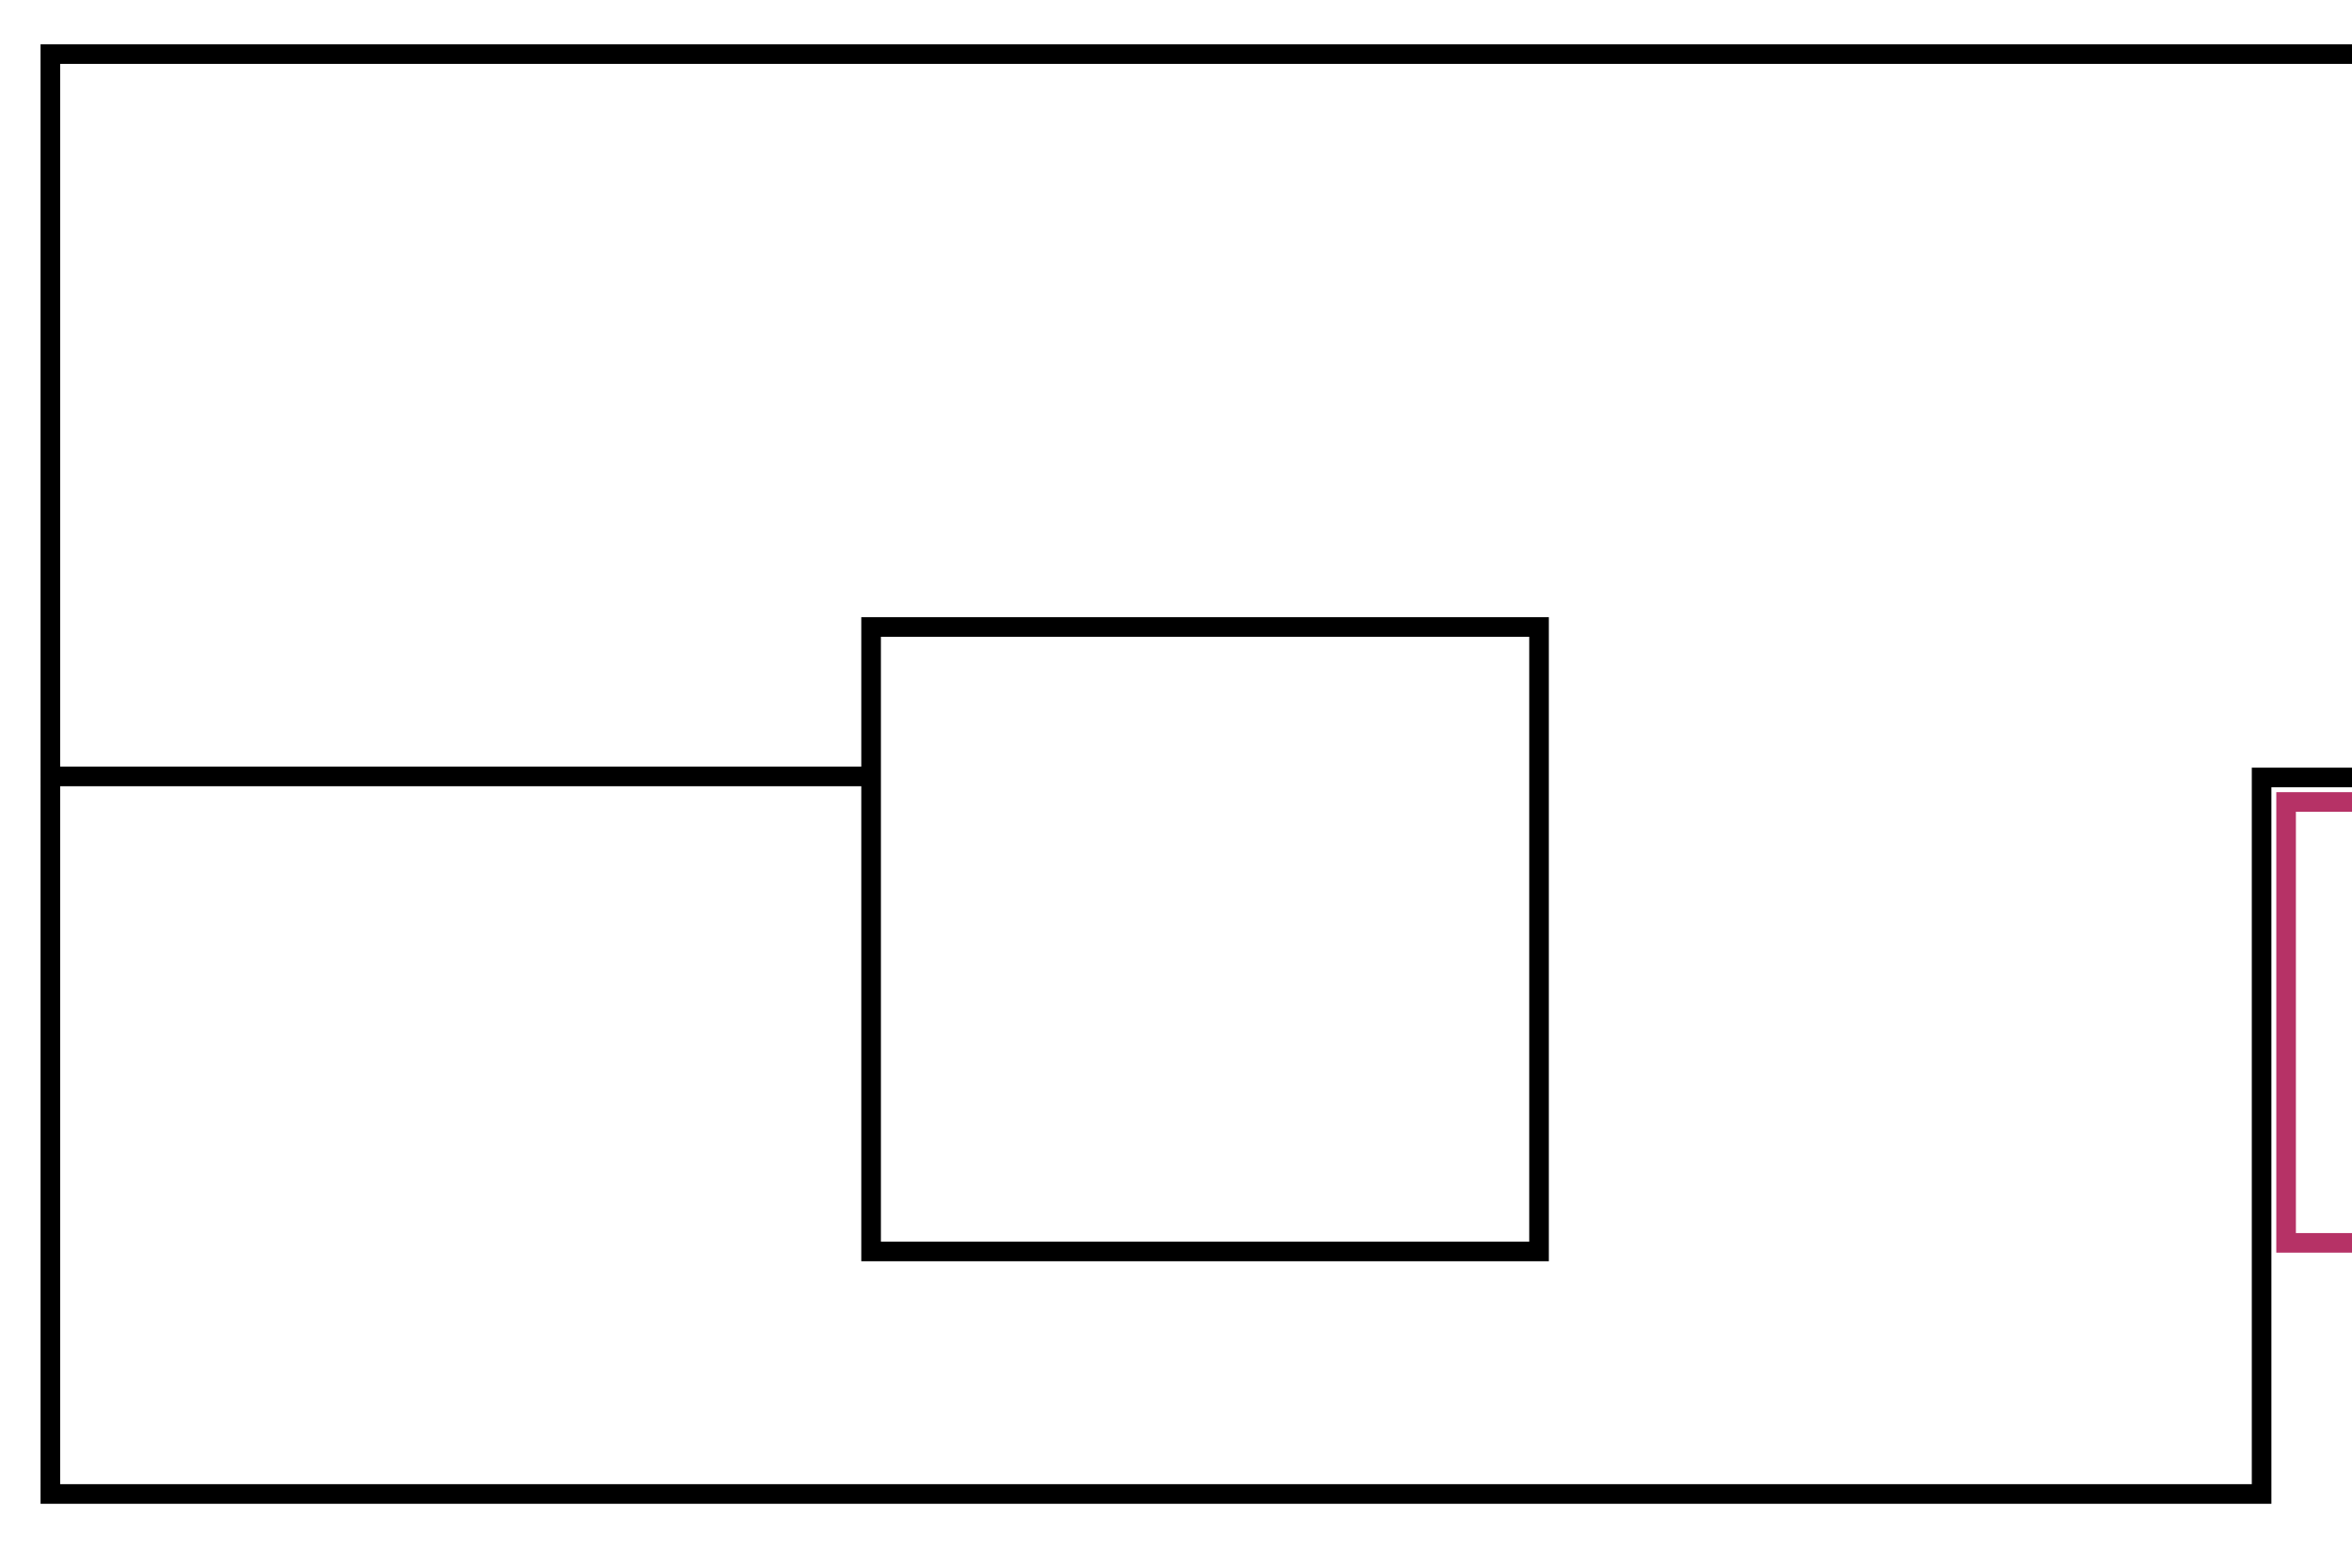
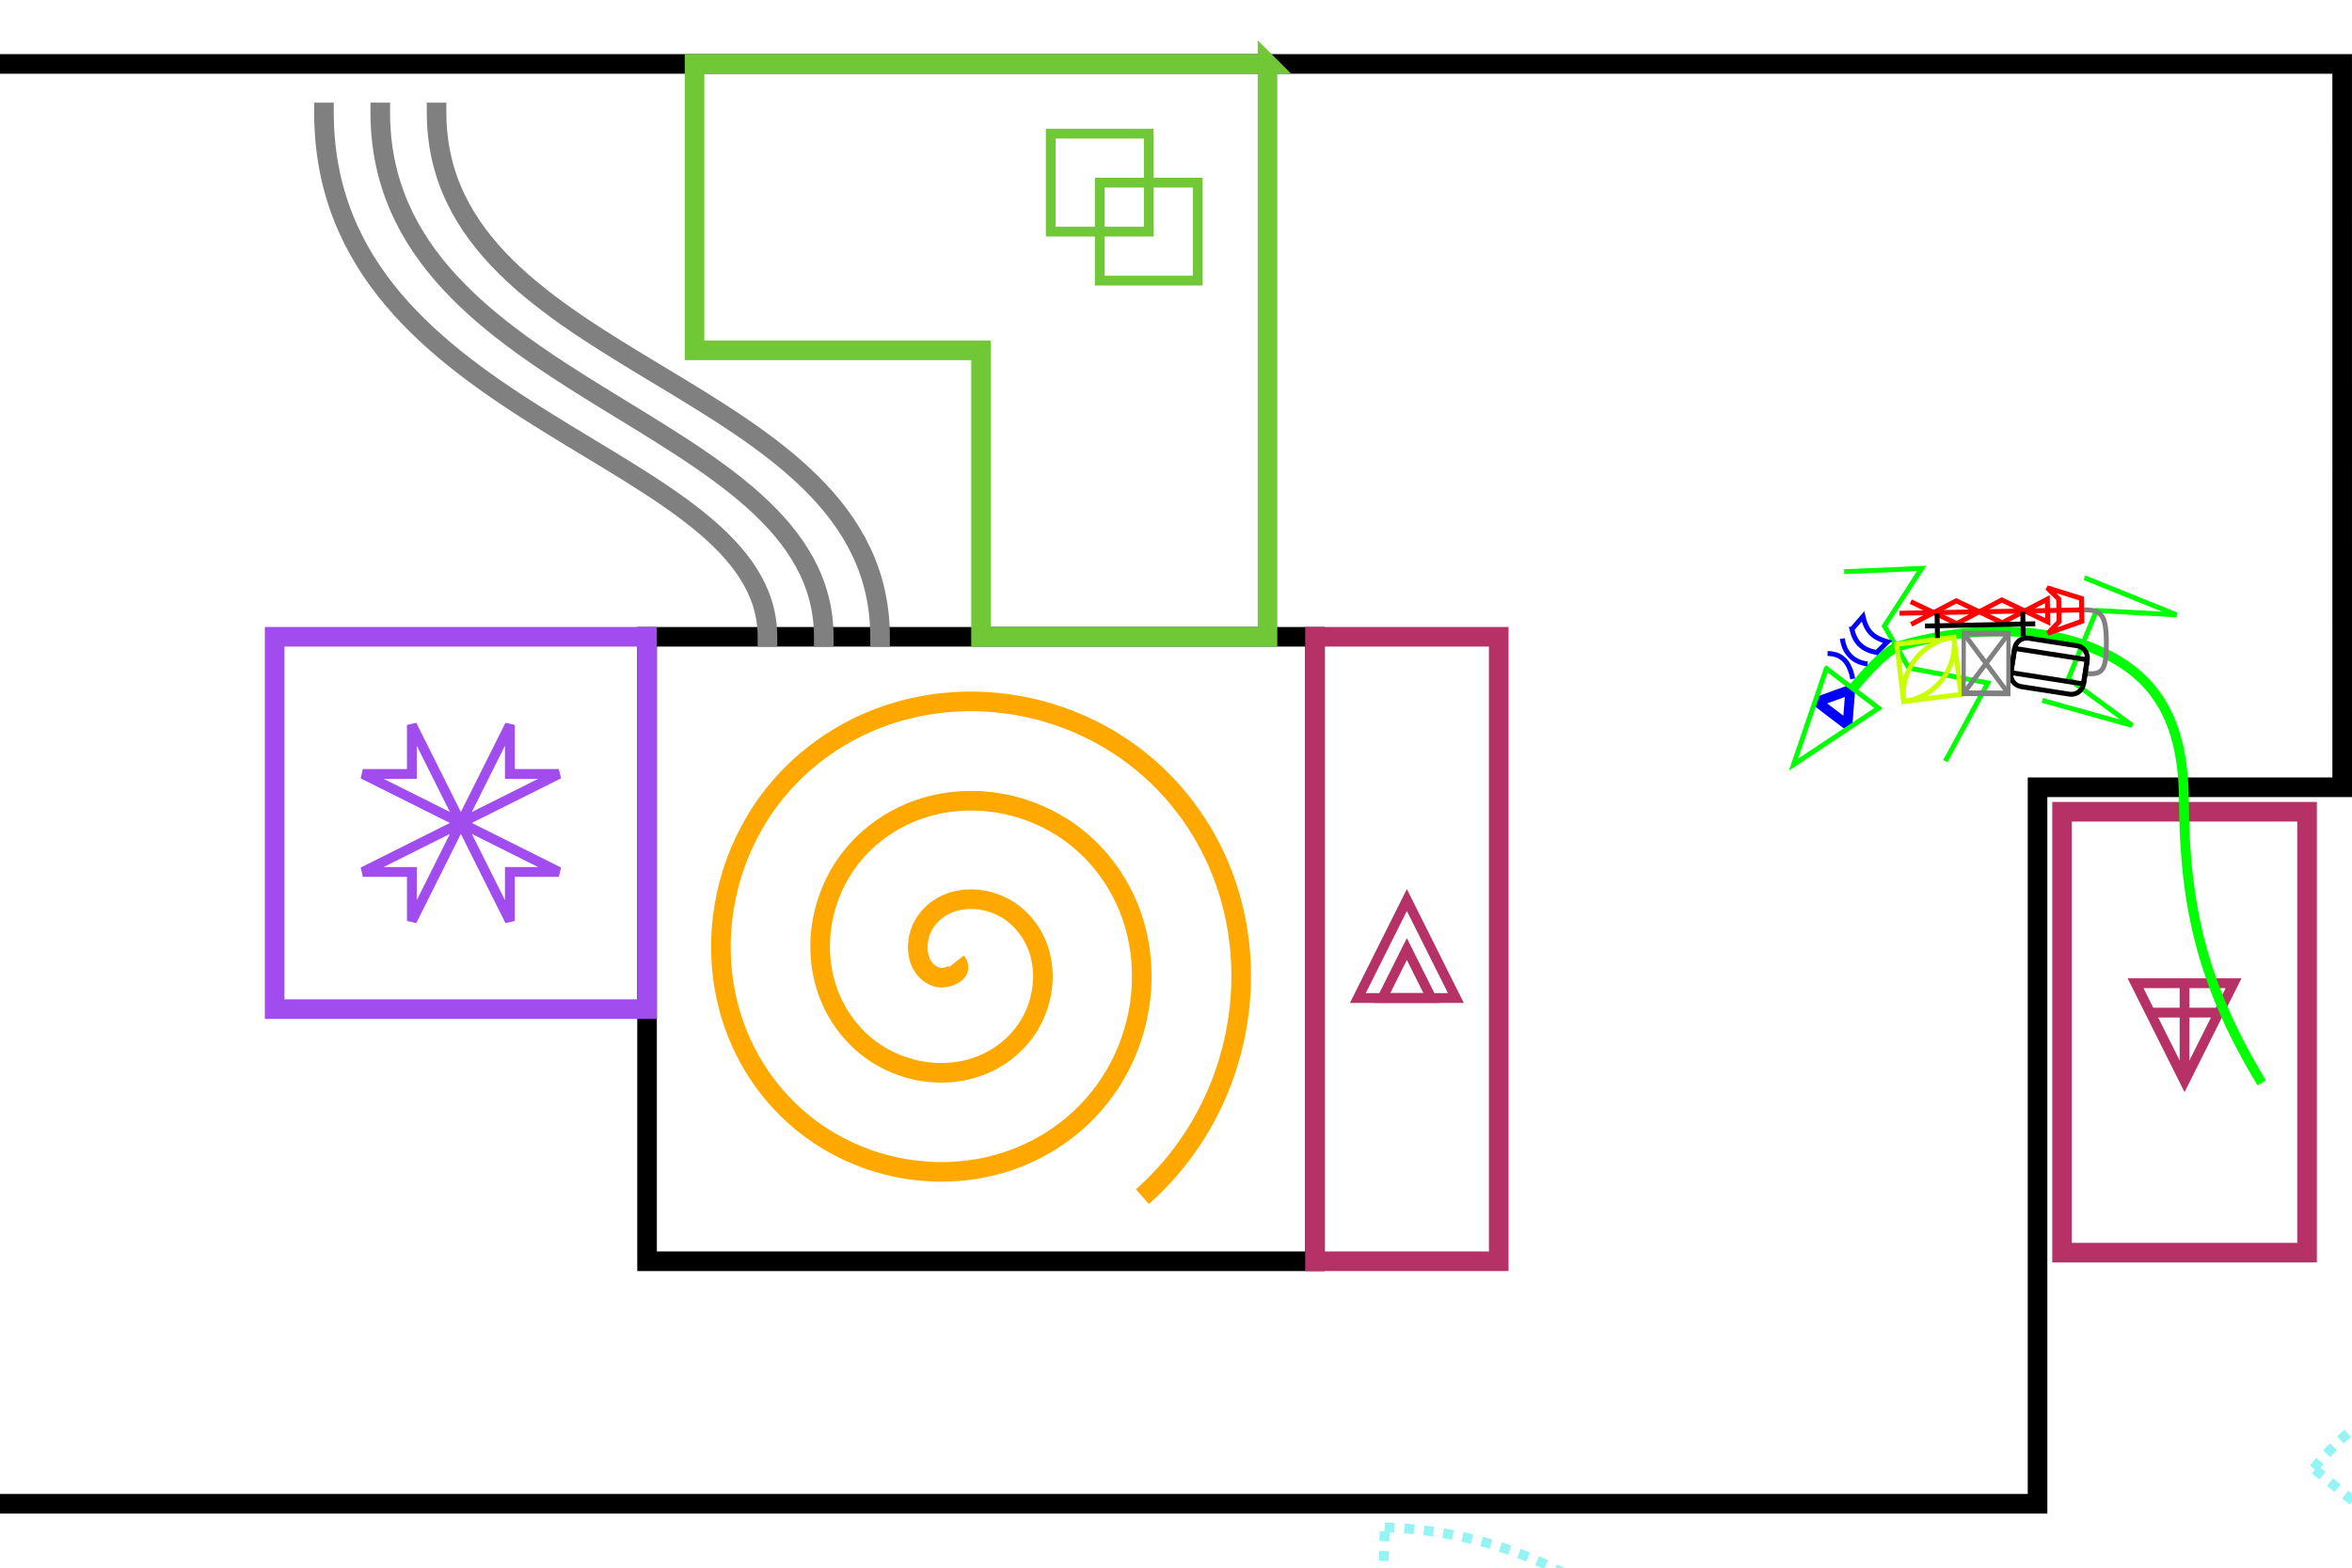
<svg xmlns="http://www.w3.org/2000/svg" width="480" height="320" id="svg2" version="1.1">
-   <defs id="defs4">
-     </defs>
+   <defs id="defs4" />
  <g id="layer1" transform="translate(0,0)">
-     <path id="path3244" style="color:#000000;fill:none;stroke:#000000;stroke-width:4;stroke-linecap:butt;stroke-linejoin:miter;stroke-miterlimit:4;stroke-opacity:1;stroke-dasharray:none;stroke-dashoffset:0;marker:none;visibility:visible;display:inline;overflow:visible;enable-background:accumulate" d="m 523.717,11.049 -513.441,0 0.002,293.902 451.273,0 0,-146.254 62.174,0 -0.007,-147.648 -2.5e-4,0 z M 10.277,158.482 l 167.5,0 0,96.969 136.312,0 0,-127.469 -136.312,0 0,30.5" />
-     <rect style="color:#000000;fill:none;stroke:#b63266;stroke-width:4;stroke-linecap:square;stroke-linejoin:miter;stroke-miterlimit:4;stroke-opacity:1;stroke-dasharray:none;stroke-dashoffset:0;marker:none;visibility:visible;display:inline;overflow:visible;enable-background:accumulate" id="rect5747" width="50" height="90" x="466.551" y="163.697" />
+     <path id="path3244" style="color:#000000;fill:none;stroke:#000000;stroke-width:4;stroke-linecap:butt;stroke-linejoin:miter;stroke-miterlimit:4;stroke-opacity:1;stroke-dasharray:none;stroke-dashoffset:0;marker:none;visibility:visible;display:inline;overflow:visible;enable-background:accumulate" d="m 477.992,13.049 -513.441,0 0.002,293.902 451.273,0 0,-146.254 62.174,0 -0.007,-147.648 -2.5e-4,0 -5e-4,0 z M 132.053,257.451 l 136.312,0 0,-127.469 -136.312,0 0,127.469 z" />
+     <rect style="color:#000000;fill:none;stroke:#b63266;stroke-width:4;stroke-linecap:square;stroke-linejoin:miter;stroke-miterlimit:4;stroke-opacity:1;stroke-dasharray:none;stroke-dashoffset:0;marker:none;visibility:visible;display:inline;overflow:visible;enable-background:accumulate" id="rect5747-1" width="50" height="90" x="420.827" y="165.697" />
+     <g id="g5637" transform="translate(-112.8469,-929.1055)" style="color:#000000;fill:none;stroke:#b63266;stroke-width:2;stroke-linecap:square;stroke-linejoin:miter;stroke-miterlimit:4;stroke-opacity:1;stroke-dasharray:none;stroke-dashoffset:0;marker:none;visibility:visible;display:inline;overflow:visible;enable-background:accumulate">
+       <g id="g5632" transform="translate(4.67346,-30.6973)" style="color:#000000;fill:none;stroke:#b63266;stroke-width:2;stroke-linecap:square;stroke-linejoin:miter;stroke-miterlimit:4;stroke-opacity:1;stroke-dasharray:none;stroke-dashoffset:0;marker:none;visibility:visible;display:inline;overflow:visible;enable-background:accumulate">
+         <path style="color:#000000;fill:none;stroke:#b63266;stroke-width:2;stroke-linecap:square;stroke-linejoin:miter;stroke-miterlimit:4;stroke-opacity:1;stroke-dasharray:none;stroke-dashoffset:0;marker:none;visibility:visible;display:inline;overflow:visible;enable-background:accumulate" d="m 544,1160.5 20,0 -10,20 -10,-20 z" id="path5582" />
+         <path id="path5586" d="m 554,1160.5 0,20" style="color:#000000;fill:none;stroke:#b63266;stroke-width:2;stroke-linecap:butt;stroke-linejoin:miter;stroke-miterlimit:4;stroke-opacity:1;stroke-dasharray:none;stroke-dashoffset:0;marker:none;visibility:visible;display:inline;overflow:visible;enable-background:accumulate" />
+         <path id="path5588" d="m 561,1166.5 -14,0" style="color:#000000;fill:none;stroke:#b63266;stroke-width:2;stroke-linecap:butt;stroke-linejoin:miter;stroke-miterlimit:4;stroke-opacity:1;stroke-dasharray:none;stroke-dashoffset:0;marker:none;visibility:visible;display:inline;overflow:visible;enable-background:accumulate" />
+       </g>
+     </g>
+     <path style="fill:none;stroke:#00ff00;stroke-width:2;stroke-linecap:butt;stroke-linejoin:miter;stroke-miterlimit:4;stroke-opacity:1;stroke-dasharray:none;marker-start:none;marker-mid:none;marker-end:none;display:inline" d="m 378.285,140.403 c 0,0 6.042,-7.59 9.365,-8.546 12.957,-3.73 26.309,-4.102 37.141,-0.407 13.883,4.736 20.812,13.944 20.897,31.823 0.106,22.212 4.021,38.116 15.888,57.769" id="path2826-1-1-1" />
+     <g transform="matrix(0.4908502,-0.07356178,0.0734329,0.4983152,53.6657,-179.5848)" id="g2952-7" style="stroke-width:2;stroke-miterlimit:4;stroke-dasharray:none;display:inline">
+       <path id="rect10452-0-1-9" d="m 537.324,727.192 c 0,0 11.04,11.158 11.04,11.158 l 3.219,-13.989 -14.258,2.831 z" style="fill:none;stroke:#0000ff;stroke-width:4;stroke-linecap:butt;stroke-linejoin:bevel;stroke-miterlimit:4;stroke-opacity:1;stroke-dasharray:none" />
+       <path d="m 543.141,714.401 c 0,0 -19.127,36.554 -19.127,36.554 l 37.977,-17.534 c 0,0 -18.849,-19.02 -18.849,-19.02 z" style="fill:none;stroke:#00ff00;stroke-width:2;stroke-linecap:butt;stroke-linejoin:miter;stroke-miterlimit:4;stroke-opacity:1;stroke-dasharray:none" id="path10399-9-4-1" />
+     </g>
+     <path d="m 397.008,155.373 8.672,-15.963 -16.123,-3.055 -4.983,-8.569 c 0,0 7.608,-11.766 7.608,-11.766 l -15.819,0.678" style="fill:none;stroke:#00ff00;stroke-width:1;stroke-linecap:butt;stroke-linejoin:miter;stroke-miterlimit:4;stroke-opacity:1;stroke-dasharray:none;display:inline" id="path10402-6-4-7-7" />
+     <g id="g2884-4-1" transform="matrix(-0.4777927,-0.1473571,0.1473571,-0.4777927,362.2297,594.0553)" style="stroke-width:2;stroke-miterlimit:4;stroke-dasharray:none;display:inline">
+       <path style="fill:none;stroke:#0000ff;stroke-width:2;stroke-linecap:butt;stroke-linejoin:miter;stroke-miterlimit:4;stroke-opacity:1;stroke-dasharray:none" d="m 250.994,886.721 c -4.741,1.413 -9.164,0.245 -12.855,-6.857" id="rect10452-1-5-2" />
+       <path style="fill:none;stroke:#0000ff;stroke-width:2;stroke-linecap:butt;stroke-linejoin:miter;stroke-miterlimit:4;stroke-opacity:1;stroke-dasharray:none" d="m 247.025,894.345 c -2.419,-5.379 -7.211,-7.955 -12.855,-6.857" id="rect10452-1-4-5-3" />
+       <path d="m 244.422,899.124 -2.798,6.337 c -3.336,-5.803 -6.747,-7.051 -12.616,-6.962 l 2.967,-5.513 c 6.008,-0.576 9.586,1.264 12.448,6.138 z" style="fill:none;stroke:#0000ff;stroke-width:2;stroke-linecap:butt;stroke-linejoin:miter;stroke-miterlimit:4;stroke-opacity:1;stroke-dasharray:none" id="rect10452-1-8-1-3" />
+     </g>
+     <path d="m 416.794,142.959 18.347,5.13 c 0,0 -13.012,-9.574 -13.012,-9.574 0,0 5.73,-13.911 5.73,-13.911 0,0 16.349,0.909 16.349,0.909 0,0 -18.812,-7.588 -18.812,-7.588" style="fill:none;stroke:#00ff00;stroke-width:1;stroke-linecap:butt;stroke-linejoin:miter;stroke-miterlimit:4;stroke-opacity:1;stroke-dasharray:none;display:inline" id="path10436-7" />
+     <path style="fill:none;stroke:#808080;stroke-width:1;stroke-linecap:butt;stroke-linejoin:miter;stroke-miterlimit:4;stroke-opacity:1;stroke-dasharray:none;display:inline" d="m 424.833,124.492 c 4.096,-0.15 5.035,1.024 5.037,6.841 0.002,5.461 -0.748,6.529 -4.314,6.117" id="path3646-7" />
+     <g id="g10690-4-3" transform="matrix(0.4645958,-0.00856813,0.00856813,0.4645958,334.1167,-258.3551)" style="stroke:#ff0101;stroke-width:2.152;stroke-miterlimit:4;stroke-opacity:1;stroke-dasharray:none;display:inline">
+       <path id="path10669-8-8" d="m 100,827.362 80,0" style="fill:none;stroke:#ff0101;stroke-width:2.152;stroke-linecap:butt;stroke-linejoin:miter;stroke-miterlimit:4;stroke-opacity:1;stroke-dasharray:none" />
+       <path transform="translate(0,732.3622)" id="path10673-8-7" d="m 105,100 20,-10 20,10 20,-10 0,10 -20,-10 -20,10 -20,-10" style="fill:none;stroke:#ff0101;stroke-width:2.152;stroke-linecap:butt;stroke-linejoin:miter;stroke-miterlimit:4;stroke-opacity:1;stroke-dasharray:none" />
+       <path id="rect10675-2-4" d="m 165,817.362 15,5 0,10 -15,5 5,-5 0,-10 -5,-5 z" style="color:#000000;fill:none;stroke:#ff0101;stroke-width:2.152;stroke-linecap:butt;stroke-linejoin:miter;stroke-miterlimit:4;stroke-opacity:1;stroke-dasharray:none;stroke-dashoffset:0;marker:none;visibility:visible;display:inline;overflow:visible;enable-background:accumulate" />
+     </g>
+     <g id="g10748-5-1" style="stroke-width:2.128;stroke-miterlimit:4;stroke-dasharray:none;display:inline" transform="matrix(-0.466436,0.05711053,-0.05711053,-0.466436,539.335,485.6341)">
+       <path transform="matrix(0.9852216,0,0,1.010101,13.00493,726.7561)" d="M 220.25,35.25 C 220.25,48.919 208.889,60 194.875,60 l 0,-24.75 z" id="path10724-4-7" style="color:#000000;fill:none;stroke:#c9ff00;stroke-width:2.133;stroke-linecap:butt;stroke-linejoin:miter;stroke-miterlimit:4;stroke-opacity:1;stroke-dasharray:none;stroke-dashoffset:0;marker:none;visibility:visible;display:inline;overflow:visible;enable-background:accumulate" />
+       <path transform="matrix(-0.9852216,0,0,-1.010101,421.9951,822.9682)" d="M 220.25,35.25 C 220.25,48.919 208.889,60 194.875,60 l 0,-24.75 z" id="path10724-1-3-4" style="color:#000000;fill:none;stroke:#c9ff00;stroke-width:2.133;stroke-linecap:butt;stroke-linejoin:miter;stroke-miterlimit:4;stroke-opacity:1;stroke-dasharray:none;stroke-dashoffset:0;marker:none;visibility:visible;display:inline;overflow:visible;enable-background:accumulate" />
+     </g>
+     <g transform="matrix(0.4820529,-0.1327589,0.1327589,0.4820529,261.8196,-271.416)" id="g10714-7" style="stroke-width:2;stroke-miterlimit:4;stroke-dasharray:none;display:inline">
+       <g id="g10719-6" transform="matrix(0.24574,-0.9693358,0.9693358,0.24574,-762.8711,743.9408)" style="stroke-width:2;stroke-miterlimit:4;stroke-dasharray:none">
+         <path style="fill:none;stroke:#000000;stroke-width:2;stroke-linecap:butt;stroke-linejoin:miter;stroke-miterlimit:4;stroke-opacity:1;stroke-dasharray:none" d="m 105,802.362 0,45" id="path10708-1" />
+         <path style="fill:none;stroke:#000000;stroke-width:2;stroke-linecap:butt;stroke-linejoin:miter;stroke-miterlimit:4;stroke-opacity:1;stroke-dasharray:none" d="m 100,842.362 10,0" id="path10710-8" />
+         <path style="fill:none;stroke:#000000;stroke-width:2;stroke-linecap:butt;stroke-linejoin:miter;stroke-miterlimit:4;stroke-opacity:1;stroke-dasharray:none" d="m 100,807.362 10,0" id="path10712-9" />
+       </g>
+     </g>
+     <g id="g10654-4-4-0" style="stroke-width:2;stroke-miterlimit:4;stroke-dasharray:none;display:inline" transform="matrix(-0.07706841,0.4940247,-0.4940247,-0.07706841,930.0107,74.13815)">
+       <rect transform="translate(0,732.3622)" y="245" x="275" height="30" width="10" id="rect10650-0-1-9" style="color:#000000;fill:none;stroke:#000000;stroke-width:2;stroke-linecap:butt;stroke-linejoin:bevel;stroke-miterlimit:4;stroke-opacity:1;stroke-dasharray:none;stroke-dashoffset:0;marker:none;visibility:visible;display:inline;overflow:visible;enable-background:accumulate" />
+       <rect ry="5" transform="translate(0,732.3622)" y="245" x="270" height="30" width="20" id="rect10652-9-1-4" style="color:#000000;fill:none;stroke:#000000;stroke-width:2;stroke-linecap:butt;stroke-linejoin:miter;stroke-miterlimit:4;stroke-opacity:1;stroke-dasharray:none;stroke-dashoffset:0;marker:none;visibility:visible;display:inline;overflow:visible;enable-background:accumulate" />
+     </g>
+     <g id="g10703-1" transform="matrix(-0.00242858,1.221016,-0.9139257,-0.00297605,1143.296,82.87915)" style="stroke:#808080;stroke-width:0.947;stroke-miterlimit:4;stroke-opacity:1;stroke-dasharray:none;display:inline">
+       <rect transform="translate(0,732.3622)" y="70" x="40" height="10" width="10" id="rect10695-6" style="color:#000000;fill:none;stroke:#808080;stroke-width:0.947;stroke-linecap:butt;stroke-linejoin:miter;stroke-miterlimit:4;stroke-opacity:1;stroke-dasharray:none;stroke-dashoffset:0;marker:none;visibility:visible;display:inline;overflow:visible;enable-background:accumulate" />
+       <path transform="translate(0,732.3622)" id="path10699-8" d="M 40,70 50,80" style="fill:none;stroke:#808080;stroke-width:0.947;stroke-linecap:butt;stroke-linejoin:miter;stroke-miterlimit:4;stroke-opacity:1;stroke-dasharray:none" />
+       <path transform="translate(0,732.3622)" id="path10701-5" d="M 50,70 40,80" style="fill:none;stroke:#808080;stroke-width:0.947;stroke-linecap:butt;stroke-linejoin:miter;stroke-miterlimit:4;stroke-opacity:1;stroke-dasharray:none" />
+     </g>
+     <path style="color:#000000;fill:none;stroke:#ffa900;stroke-width:2;stroke-linecap:butt;stroke-linejoin:miter;stroke-miterlimit:4;stroke-opacity:1;stroke-dasharray:none;stroke-dashoffset:0;marker:none;visibility:visible;display:inline;overflow:visible;enable-background:accumulate" id="path3775" d="m 62.5,257.5 c 0.953,1.203 -1.152,1.878 -2,1.583 -2.298,-0.798 -2.326,-3.863 -1.167,-5.583 2.073,-3.077 6.513,-2.949 9.167,-0.75 3.894,3.227 3.595,9.201 0.333,12.75 -4.348,4.73 -11.902,4.252 -16.333,-0.083 -5.576,-5.456 -4.914,-14.61 0.5,-19.917 6.557,-6.427 17.322,-5.579 23.5,0.917 7.281,7.655 6.246,20.036 -1.333,27.083 -8.751,8.137 -22.751,6.915 -30.667,-1.75 -8.994,-9.845 -7.584,-25.468 2.167,-34.25 10.939,-9.853 28.185,-8.254 37.833,2.583 10.712,12.031 8.924,30.903 -3,41.417" transform="matrix(2,0,0,2,70.13567,-318.7375)" />
+     <g transform="matrix(3.429284,0.09785635,-0.09785635,3.429284,143.6001,-2514.597)" id="g3043" style="color:#000000;fill:none;stroke:#94f3f3;stroke-width:0.583;stroke-linecap:butt;stroke-linejoin:miter;stroke-miterlimit:4;stroke-opacity:1;stroke-dasharray:0.583, 0.583;stroke-dashoffset:0;marker:none;visibility:visible;display:inline;overflow:visible;enable-background:accumulate">
+       <path transform="matrix(0.8729713,0,0,0.8729713,-30.75309,794.2459)" d="m 137.179,60.845 c 0,7.595 -3.017,14.879 -8.388,20.25 l -20.25,-20.25 z" id="path2813" style="color:#000000;fill:none;stroke:#94f3f3;stroke-width:0.668;stroke-linecap:butt;stroke-linejoin:miter;stroke-miterlimit:4;stroke-opacity:1;stroke-dasharray:0.668, 0.668;stroke-dashoffset:0;marker:none;visibility:visible;display:inline;overflow:visible;enable-background:accumulate" />
+       <path transform="matrix(-0.8729713,0,0,-0.8729713,158.7531,900.4784)" d="m 137.179,60.845 c 0,7.595 -3.017,14.879 -8.388,20.25 l -20.25,-20.25 z" id="path2813-82" style="color:#000000;fill:none;stroke:#94f3f3;stroke-width:0.668;stroke-linecap:butt;stroke-linejoin:miter;stroke-miterlimit:4;stroke-opacity:1;stroke-dasharray:0.668, 0.668;stroke-dashoffset:0;marker:none;visibility:visible;display:inline;overflow:visible;enable-background:accumulate" />
+       <path transform="matrix(0,0.8729713,-0.8729713,0,117.1163,752.6091)" d="m 137.179,60.845 c 0,7.595 -3.017,14.879 -8.388,20.25 l -20.25,-20.25 z" id="path2813-5" style="color:#000000;fill:none;stroke:#94f3f3;stroke-width:0.668;stroke-linecap:butt;stroke-linejoin:miter;stroke-miterlimit:4;stroke-opacity:1;stroke-dasharray:0.668, 0.668;stroke-dashoffset:0;marker:none;visibility:visible;display:inline;overflow:visible;enable-background:accumulate" />
+       <path transform="matrix(0,-0.8729713,0.8729713,0,10.88374,942.1153)" d="m 137.179,60.845 c 0,7.595 -3.017,14.879 -8.388,20.25 l -20.25,-20.25 z" id="path2813-82-7" style="color:#000000;fill:none;stroke:#94f3f3;stroke-width:0.668;stroke-linecap:butt;stroke-linejoin:miter;stroke-miterlimit:4;stroke-opacity:1;stroke-dasharray:0.668, 0.668;stroke-dashoffset:0;marker:none;visibility:visible;display:inline;overflow:visible;enable-background:accumulate" />
+     </g>
+     <g transform="matrix(1.930147,1.592968,-1.592968,1.930147,1746.713,-1397.909)" id="g3043-4" style="color:#000000;fill:none;stroke:#94f3f3;stroke-width:0.799;stroke-linecap:butt;stroke-linejoin:miter;stroke-miterlimit:4;stroke-opacity:1;stroke-dasharray:0.799, 0.799;stroke-dashoffset:0;marker:none;visibility:visible;display:inline;overflow:visible;enable-background:accumulate">
+       <path transform="matrix(0.8729713,0,0,0.8729713,-30.75309,794.2459)" d="m 137.179,60.845 c 0,7.595 -3.017,14.879 -8.388,20.25 l -20.25,-20.25 z" id="path2813-0" style="color:#000000;fill:none;stroke:#94f3f3;stroke-width:0.915;stroke-linecap:butt;stroke-linejoin:miter;stroke-miterlimit:4;stroke-opacity:1;stroke-dasharray:0.915, 0.915;stroke-dashoffset:0;marker:none;visibility:visible;display:inline;overflow:visible;enable-background:accumulate" />
+       <path transform="matrix(-0.8729713,0,0,-0.8729713,158.7531,900.4784)" d="m 137.179,60.845 c 0,7.595 -3.017,14.879 -8.388,20.25 l -20.25,-20.25 z" id="path2813-82-9" style="color:#000000;fill:none;stroke:#94f3f3;stroke-width:0.915;stroke-linecap:butt;stroke-linejoin:miter;stroke-miterlimit:4;stroke-opacity:1;stroke-dasharray:0.915, 0.915;stroke-dashoffset:0;marker:none;visibility:visible;display:inline;overflow:visible;enable-background:accumulate" />
+       <path transform="matrix(0,0.8729713,-0.8729713,0,117.1163,752.6091)" d="m 137.179,60.845 c 0,7.595 -3.017,14.879 -8.388,20.25 l -20.25,-20.25 z" id="path2813-5-4" style="color:#000000;fill:none;stroke:#94f3f3;stroke-width:0.915;stroke-linecap:butt;stroke-linejoin:miter;stroke-miterlimit:4;stroke-opacity:1;stroke-dasharray:0.915, 0.915;stroke-dashoffset:0;marker:none;visibility:visible;display:inline;overflow:visible;enable-background:accumulate" />
+       <path transform="matrix(0,-0.8729713,0.8729713,0,10.88374,942.1153)" d="m 137.179,60.845 c 0,7.595 -3.017,14.879 -8.388,20.25 l -20.25,-20.25 z" id="path2813-82-7-8" style="color:#000000;fill:none;stroke:#94f3f3;stroke-width:0.915;stroke-linecap:butt;stroke-linejoin:miter;stroke-miterlimit:4;stroke-opacity:1;stroke-dasharray:0.915, 0.915;stroke-dashoffset:0;marker:none;visibility:visible;display:inline;overflow:visible;enable-background:accumulate" />
+     </g>
+     <g transform="matrix(3.079473,-0.2067917,0.2067917,3.079473,186.4829,-2401.181)" id="g3043-1" style="color:#000000;fill:none;stroke:#94f3f3;stroke-width:0.648;stroke-linecap:butt;stroke-linejoin:miter;stroke-miterlimit:4;stroke-opacity:1;stroke-dasharray:0.648, 0.648;stroke-dashoffset:0;marker:none;visibility:visible;display:inline;overflow:visible;enable-background:accumulate">
+       <path transform="matrix(-0.8729713,0,0,-0.8729713,158.7531,900.4784)" d="m 137.179,60.845 c 0,7.595 -3.017,14.879 -8.388,20.25 l -20.25,-20.25 z" id="path2813-82-1" style="color:#000000;fill:none;stroke:#94f3f3;stroke-width:0.742;stroke-linecap:butt;stroke-linejoin:miter;stroke-miterlimit:4;stroke-opacity:1;stroke-dasharray:0.742, 0.742;stroke-dashoffset:0;marker:none;visibility:visible;display:inline;overflow:visible;enable-background:accumulate" />
+       <path transform="matrix(0,0.8729713,-0.8729713,0,117.1163,752.6091)" d="m 137.179,60.845 c 0,7.595 -3.017,14.879 -8.388,20.25 l -20.25,-20.25 z" id="path2813-5-1" style="color:#000000;fill:none;stroke:#94f3f3;stroke-width:0.742;stroke-linecap:butt;stroke-linejoin:miter;stroke-miterlimit:4;stroke-opacity:1;stroke-dasharray:0.742, 0.742;stroke-dashoffset:0;marker:none;visibility:visible;display:inline;overflow:visible;enable-background:accumulate" />
+       <path transform="matrix(0,-0.8729713,0.8729713,0,10.88374,942.1153)" d="m 137.179,60.845 c 0,7.595 -3.017,14.879 -8.388,20.25 l -20.25,-20.25 z" id="path2813-82-7-5" style="color:#000000;fill:none;stroke:#94f3f3;stroke-width:0.742;stroke-linecap:butt;stroke-linejoin:miter;stroke-miterlimit:4;stroke-opacity:1;stroke-dasharray:0.742, 0.742;stroke-dashoffset:0;marker:none;visibility:visible;display:inline;overflow:visible;enable-background:accumulate" />
+       <path transform="matrix(0.8729713,0,0,0.8729713,-30.75309,794.2459)" d="m 137.179,60.845 c 0,7.595 -3.017,14.879 -8.388,20.25 l -20.25,-20.25 z" id="path2813-7" style="color:#000000;fill:none;stroke:#94f3f3;stroke-width:0.742;stroke-linecap:butt;stroke-linejoin:miter;stroke-miterlimit:4;stroke-opacity:1;stroke-dasharray:0.742, 0.742;stroke-dashoffset:0;marker:none;visibility:visible;display:inline;overflow:visible;enable-background:accumulate" />
+     </g>
+     <g transform="matrix(0.4971811,1.885736,-1.885736,0.4971811,2098.6,-471.2014)" id="g3043-4-8" style="color:#000000;fill:none;stroke:#94f3f3;stroke-width:1.026;stroke-linecap:butt;stroke-linejoin:miter;stroke-miterlimit:4;stroke-opacity:1;stroke-dasharray:1.026, 1.026;stroke-dashoffset:0;marker:none;visibility:visible;display:inline;overflow:visible;enable-background:accumulate">
+       <path transform="matrix(0.8729713,0,0,0.8729713,-30.75309,794.2459)" d="m 137.179,60.845 c 0,7.595 -3.017,14.879 -8.388,20.25 l -20.25,-20.25 z" id="path2813-0-2" style="color:#000000;fill:none;stroke:#94f3f3;stroke-width:1.175;stroke-linecap:butt;stroke-linejoin:miter;stroke-miterlimit:4;stroke-opacity:1;stroke-dasharray:1.175, 1.175;stroke-dashoffset:0;marker:none;visibility:visible;display:inline;overflow:visible;enable-background:accumulate" />
+       <path transform="matrix(-0.8729713,0,0,-0.8729713,158.7531,900.4784)" d="m 137.179,60.845 c 0,7.595 -3.017,14.879 -8.388,20.25 l -20.25,-20.25 z" id="path2813-82-9-4" style="color:#000000;fill:none;stroke:#94f3f3;stroke-width:1.175;stroke-linecap:butt;stroke-linejoin:miter;stroke-miterlimit:4;stroke-opacity:1;stroke-dasharray:1.175, 1.175;stroke-dashoffset:0;marker:none;visibility:visible;display:inline;overflow:visible;enable-background:accumulate" />
+       <path transform="matrix(0,0.8729713,-0.8729713,0,117.1163,752.6091)" d="m 137.179,60.845 c 0,7.595 -3.017,14.879 -8.388,20.25 l -20.25,-20.25 z" id="path2813-5-4-5" style="color:#000000;fill:none;stroke:#94f3f3;stroke-width:1.175;stroke-linecap:butt;stroke-linejoin:miter;stroke-miterlimit:4;stroke-opacity:1;stroke-dasharray:1.175, 1.175;stroke-dashoffset:0;marker:none;visibility:visible;display:inline;overflow:visible;enable-background:accumulate" />
+       <path transform="matrix(0,-0.8729713,0.8729713,0,10.88374,942.1153)" d="m 137.179,60.845 c 0,7.595 -3.017,14.879 -8.388,20.25 l -20.25,-20.25 z" id="path2813-82-7-8-5" style="color:#000000;fill:none;stroke:#94f3f3;stroke-width:1.175;stroke-linecap:butt;stroke-linejoin:miter;stroke-miterlimit:4;stroke-opacity:1;stroke-dasharray:1.175, 1.175;stroke-dashoffset:0;marker:none;visibility:visible;display:inline;overflow:visible;enable-background:accumulate" />
+     </g>
+     <g id="g4527-5" transform="translate(-55.55779,-37.71779)" style="stroke:#71c837;stroke-width:2;stroke-miterlimit:4;stroke-dasharray:none">
+       <rect y="65" x="270" height="20" width="20" id="rect4523-5" style="color:#000000;fill:none;stroke:#71c837;stroke-width:2;stroke-linecap:butt;stroke-linejoin:miter;stroke-miterlimit:4;stroke-opacity:1;stroke-dasharray:none;stroke-dashoffset:0;marker:none;visibility:visible;display:inline;overflow:visible;enable-background:accumulate" />
+       <rect y="75" x="280" height="20" width="20" id="rect4525-1" style="color:#000000;fill:none;stroke:#71c837;stroke-width:2;stroke-linecap:butt;stroke-linejoin:miter;stroke-miterlimit:4;stroke-opacity:1;stroke-dasharray:none;stroke-dashoffset:0;marker:none;visibility:visible;display:inline;overflow:visible;enable-background:accumulate" />
+     </g>
+     <path style="color:#000000;fill:none;stroke:#71c837;stroke-width:4;stroke-linecap:butt;stroke-linejoin:miter;stroke-miterlimit:4;stroke-opacity:1;stroke-dasharray:none;stroke-dashoffset:0;marker:none;visibility:visible;display:inline;overflow:visible;enable-background:accumulate" d="m 258.675,13.049 0,116.933 -58.466,0 0,-58.466 -58.466,0 0,-58.466 116.933,0 z" id="rect7036" />
+     <rect style="color:#000000;fill:none;stroke:#b63266;stroke-width:4;stroke-linecap:square;stroke-linejoin:miter;stroke-miterlimit:4;stroke-opacity:1;stroke-dasharray:none;stroke-dashoffset:0;marker:none;visibility:visible;display:inline;overflow:visible;enable-background:accumulate" id="rect5747-1-4" width="37.5" height="127.469" x="268.365" y="129.982" />
+     <g id="g5637-8" transform="matrix(1,0,0,-1,-266.8848,1339.217)" style="color:#000000;fill:none;stroke:#b63266;stroke-width:2;stroke-linecap:square;stroke-linejoin:miter;stroke-miterlimit:4;stroke-opacity:1;stroke-dasharray:none;stroke-dashoffset:0;marker:none;visibility:visible;display:inline;overflow:visible;enable-background:accumulate">
+       <path id="path5557" d="m 544,1135.5 20,0 -10,20 -10,-20 z" style="color:#000000;fill:none;stroke:#b63266;stroke-width:2;stroke-linecap:square;stroke-linejoin:miter;stroke-miterlimit:4;stroke-opacity:1;stroke-dasharray:none;stroke-dashoffset:0;marker:none;visibility:visible;display:inline;overflow:visible;enable-background:accumulate" />
+       <path id="path5559" d="m 549,1135.5 10,0 -5,10 -5,-10 z" style="color:#000000;fill:none;stroke:#b63266;stroke-width:2;stroke-linecap:square;stroke-linejoin:miter;stroke-miterlimit:4;stroke-opacity:1;stroke-dasharray:none;stroke-dashoffset:0;marker:none;visibility:visible;display:inline;overflow:visible;enable-background:accumulate" />
+     </g>
+     <path style="fill:none;stroke:#a14cee;stroke-width:2;stroke-linecap:butt;stroke-linejoin:miter;stroke-miterlimit:4;stroke-opacity:1;stroke-dasharray:none;display:inline" d="m 84.053,147.982 0,10 -10,0 20,10 -20,10 10,0 0,10 10,-20 10,20 0,-10 10,0 -20,-10 20,-10 -10,0 0,-10 -10,20 -10,-20 z" id="path5401" />
+     <rect style="color:#000000;fill:none;stroke:#a14cee;stroke-width:4;stroke-linecap:butt;stroke-linejoin:miter;stroke-miterlimit:4;stroke-opacity:1;stroke-dasharray:none;stroke-dashoffset:0;marker:none;visibility:visible;display:inline;overflow:visible;enable-background:accumulate" id="rect7146" width="76" height="76" x="56.053" y="129.982" />
+     <path style="fill:none;stroke:#000000;stroke-width:1px;stroke-linecap:butt;stroke-linejoin:miter;stroke-opacity:1" d="m 709.077,172.618 -8.284,-29.302" id="path3785" />
+     <path style="fill:none;stroke:#000000;stroke-width:1px;stroke-linecap:butt;stroke-linejoin:miter;stroke-opacity:1" d="m 679.452,125.752 21.255,17.514" id="path3787" />
+     <path style="fill:none;stroke:#000000;stroke-width:1px;stroke-linecap:butt;stroke-linejoin:miter;stroke-opacity:1" d="m 699.806,214.787 9.421,-42.134" id="path3789" />
+     <path style="fill:none;stroke:#000000;stroke-width:1px;stroke-linecap:butt;stroke-linejoin:miter;stroke-opacity:1" d="m 642.101,126.493 37.048,-0.768" id="path3791" />
+     <path style="fill:none;stroke:#000000;stroke-width:1px;stroke-linecap:butt;stroke-linejoin:miter;stroke-opacity:1" d="m 632.683,134.947 9.346,-8.383" id="path3793" />
+     <path style="fill:none;stroke:#000000;stroke-width:1px;stroke-linecap:butt;stroke-linejoin:miter;stroke-opacity:1" d="m 639.023,122.148 9.234,-13.833" id="path3829" />
+     <path style="fill:none;stroke:#000000;stroke-width:1px;stroke-linecap:butt;stroke-linejoin:miter;stroke-opacity:1" d="m 633.019,118.04 15.334,-9.553" id="path3831" />
+     <path style="fill:none;stroke:#000000;stroke-width:1px;stroke-linecap:butt;stroke-linejoin:miter;stroke-opacity:1" d="m 680.625,113.575 18.44,10.296" id="path3833" />
+     <path style="fill:none;stroke:#000000;stroke-width:1px;stroke-linecap:butt;stroke-linejoin:miter;stroke-opacity:1" d="m 682.357,119.058 16.793,4.979" id="path3835" />
+     <path style="fill:none;stroke:#000000;stroke-width:1px;stroke-linecap:butt;stroke-linejoin:miter;stroke-opacity:1" d="m 676.827,132.87 11.311,11.241" id="path3837" />
+     <path style="fill:none;stroke:#000000;stroke-width:1px;stroke-linecap:butt;stroke-linejoin:miter;stroke-opacity:1" d="m 669.178,146.462 18.965,-2.447" id="path3839" />
+     <path style="fill:none;stroke:#000000;stroke-width:1px;stroke-linecap:butt;stroke-linejoin:miter;stroke-opacity:1" d="m 648.977,143.862 9.549,-13.118" id="path3841" />
+     <path style="fill:none;stroke:#000000;stroke-width:1px;stroke-linecap:butt;stroke-linejoin:miter;stroke-opacity:1" d="m 644.151,130.918 14.492,-0.181" id="path3844" />
+     <path id="path7247" style="fill:none;stroke:#808080;stroke-width:4;stroke-linecap:square;stroke-linejoin:miter;stroke-opacity:1;stroke-miterlimit:4;stroke-dasharray:none" d="m 66.114,22.948 c 0,63.523 90.51,69.055 90.51,107.033 M 77.605,22.948 c 0,57.513 90.51,61.99 90.51,107.033 M 89.095,22.948 c 0,52.563 90.51,54.566 90.51,107.033" />
  </g>
</svg>
